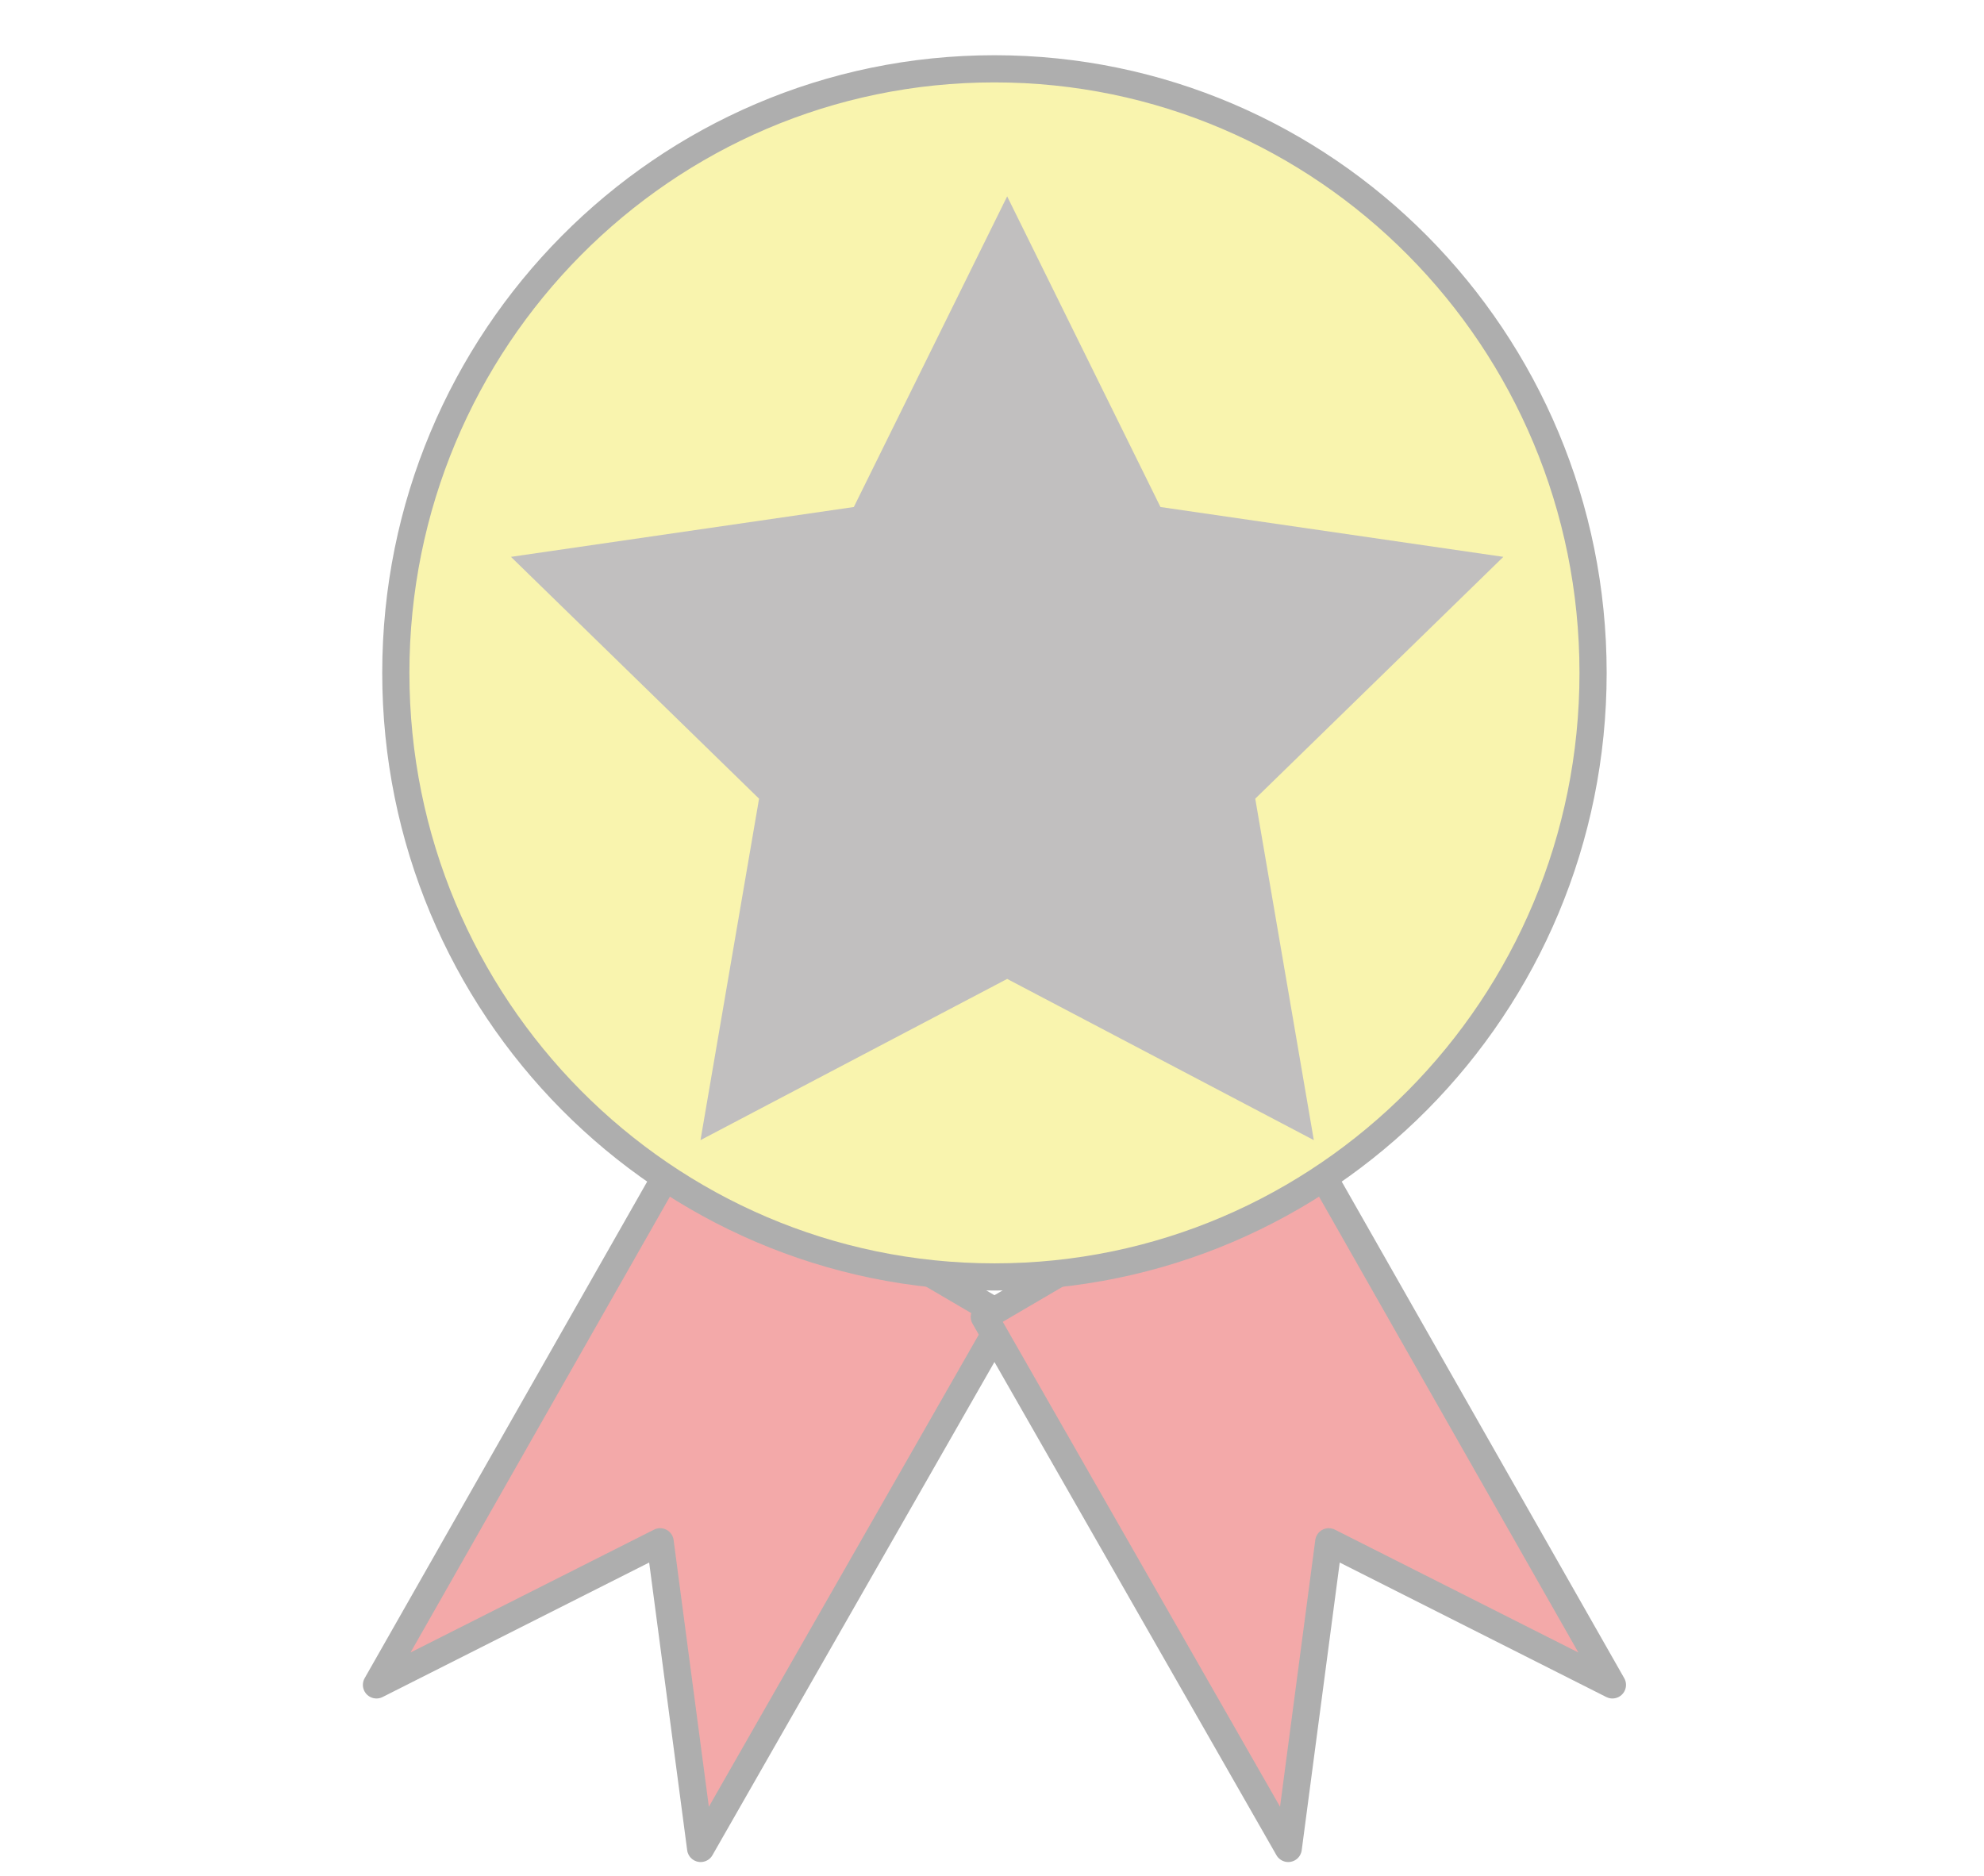
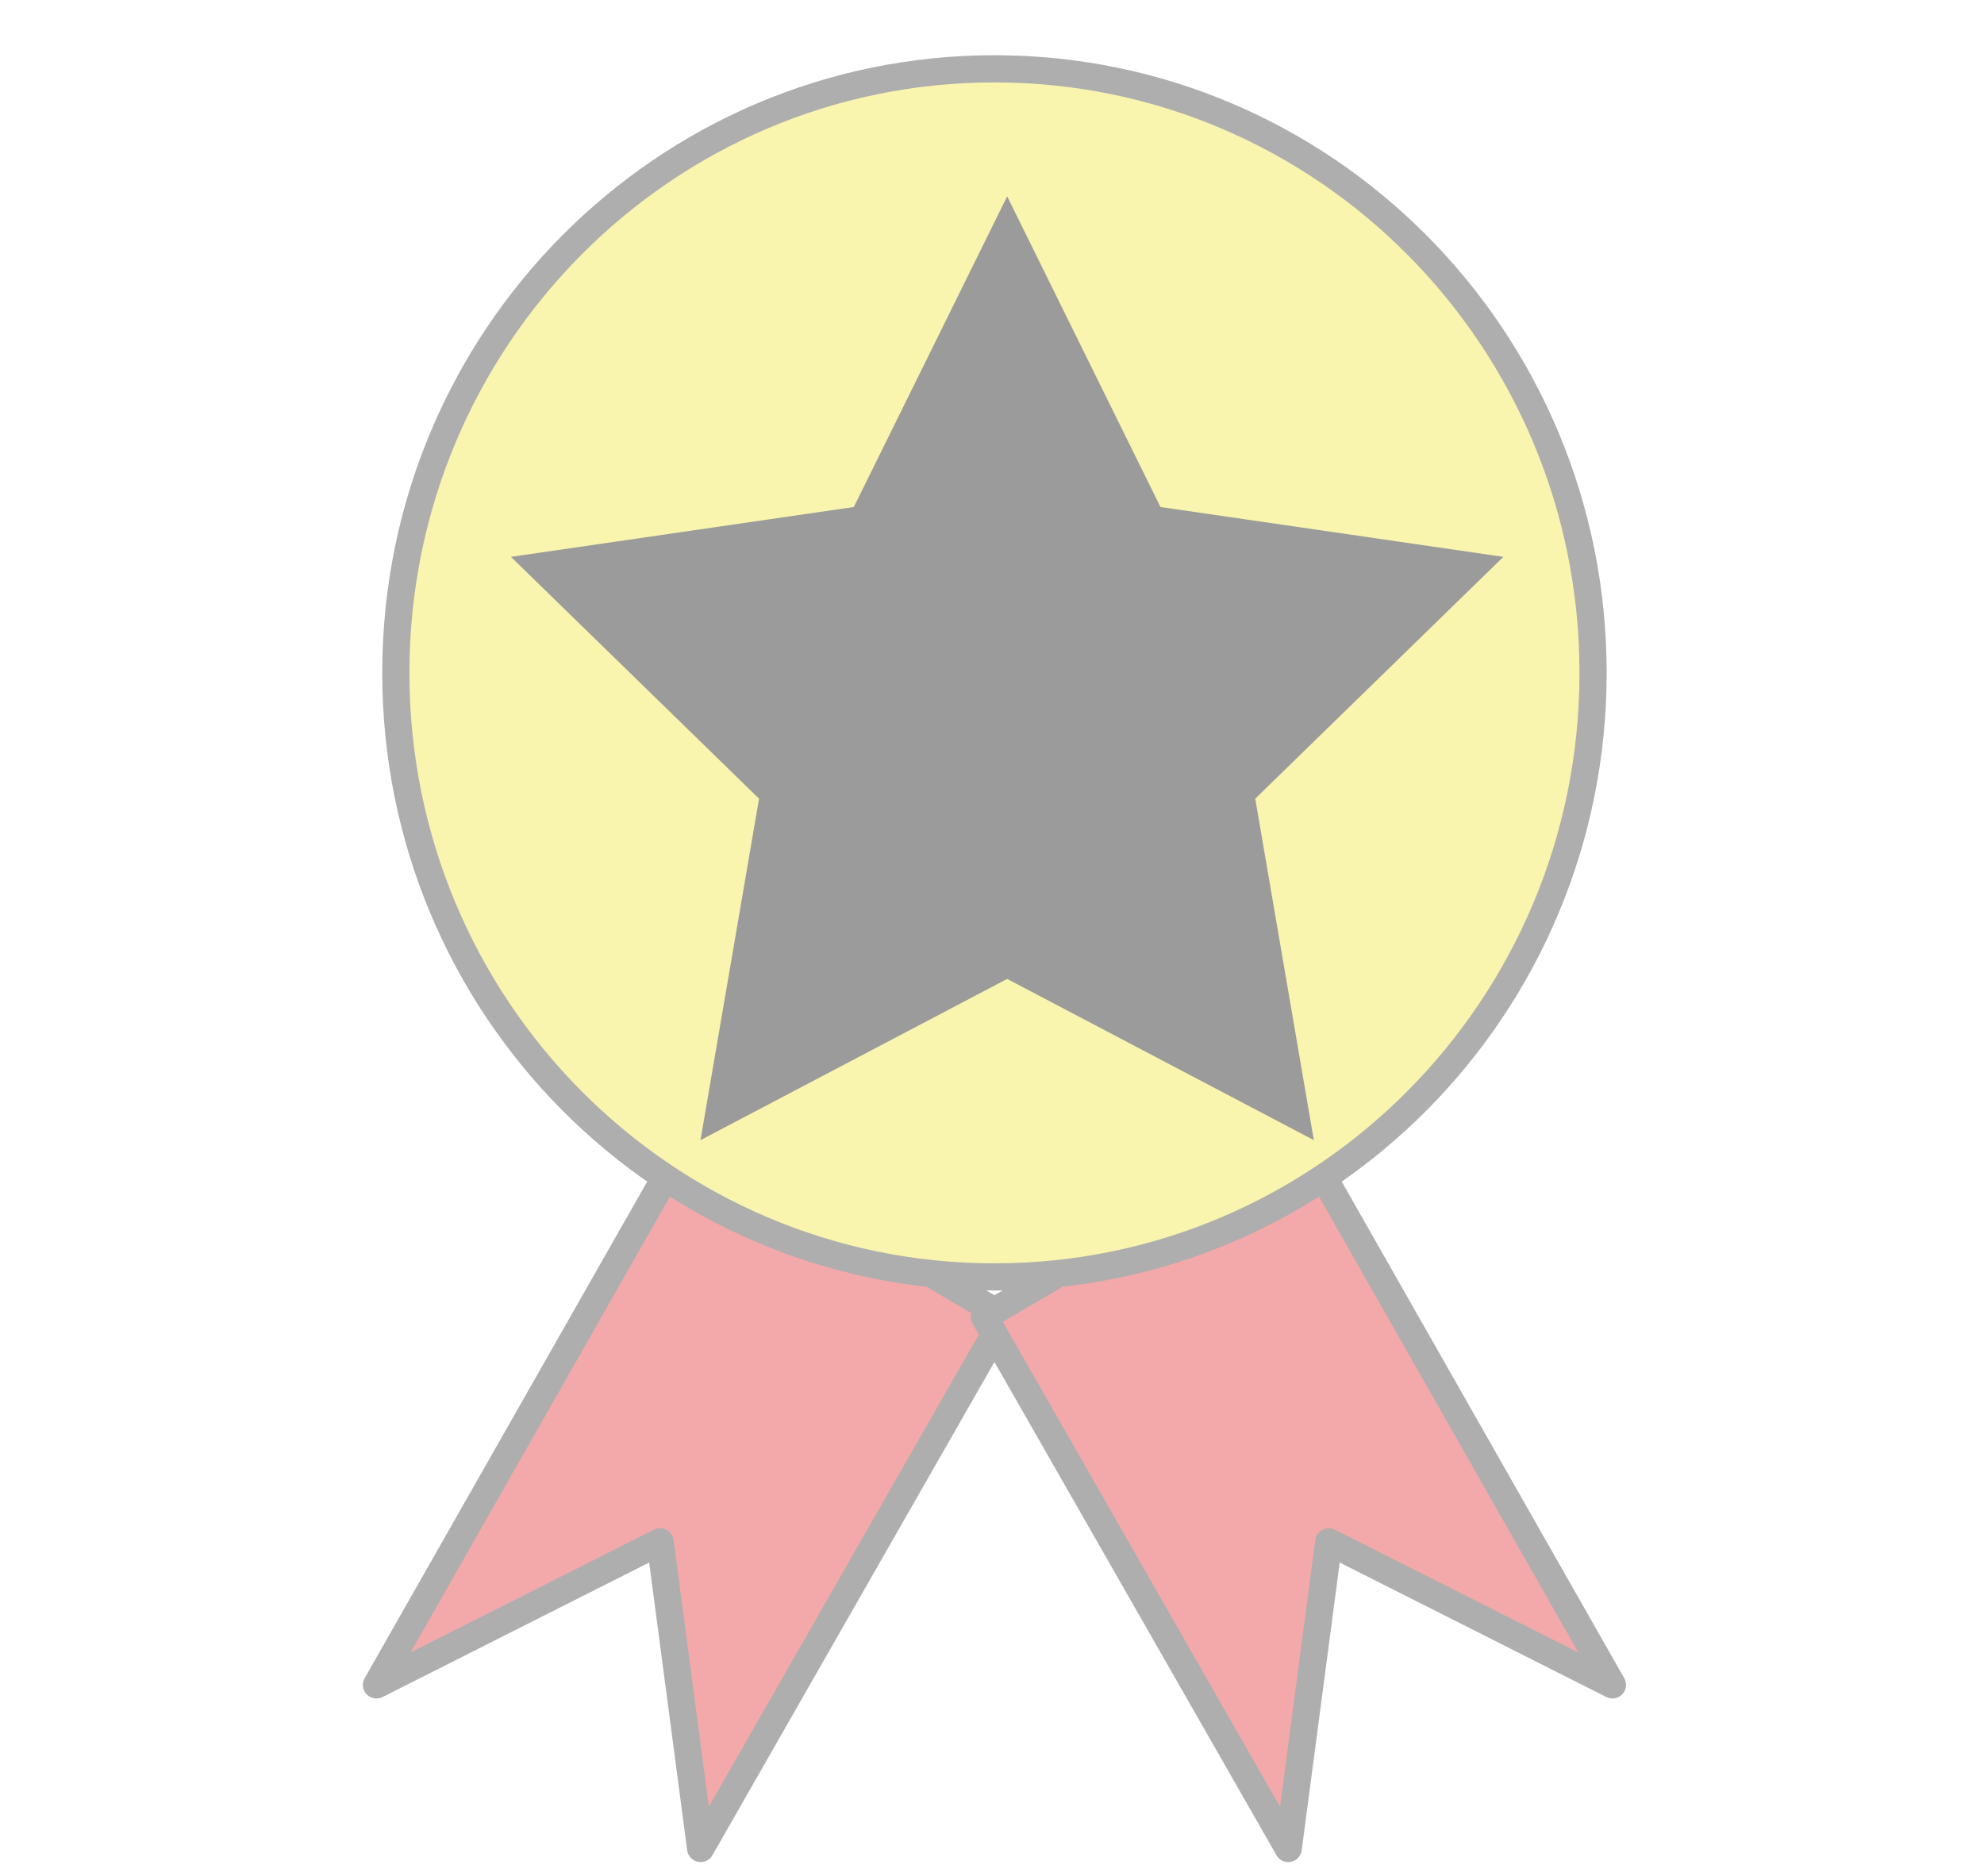
<svg xmlns="http://www.w3.org/2000/svg" width="73px" height="69px" viewBox="0 0 73 69" version="1.1">
  <defs />
  <g id="Badge" stroke="none" stroke-width="1" fill="none" fill-rule="evenodd">
    <g transform="translate(13, 2)">
      <polygon id="Path-11" stroke="#AEAEAE" fill="#F3A9A9" stroke-linecap="round" stroke-linejoin="round" points="12.408 39.685 0.852 59.997 11.289 54.731 12.78 66.015 23.963 46.456" />
      <polygon id="Path-11-Copy" stroke="#AEAEAE" fill="#F3A9A9" stroke-linecap="round" stroke-linejoin="round" transform="translate(34.77245, 52.84996) scale(-1, 1) translate(-34.77245, -52.84996) " points="34.772 39.685 23.217 59.997 33.654 54.731 35.145 66.015 46.328 46.456" />
      <ellipse id="Oval-4" stroke="#AEAEAE" fill="#F9F4AE" cx="23.59" cy="22.759" rx="22.026" ry="22.227" />
-       <polygon id="Star-2" fill="#C1BFBF" points="24.058 34.02 12.774 39.952 14.929 27.388 5.8 18.49 18.416 16.656 24.058 5.225 29.699 16.656 42.315 18.49 33.186 27.388 35.341 39.952" />
+       <polygon id="Star-2" fill="#9B9B9B" points="24.058 34.02 12.774 39.952 14.929 27.388 5.8 18.49 18.416 16.656 24.058 5.225 29.699 16.656 42.315 18.49 33.186 27.388 35.341 39.952" />
    </g>
  </g>
</svg>
